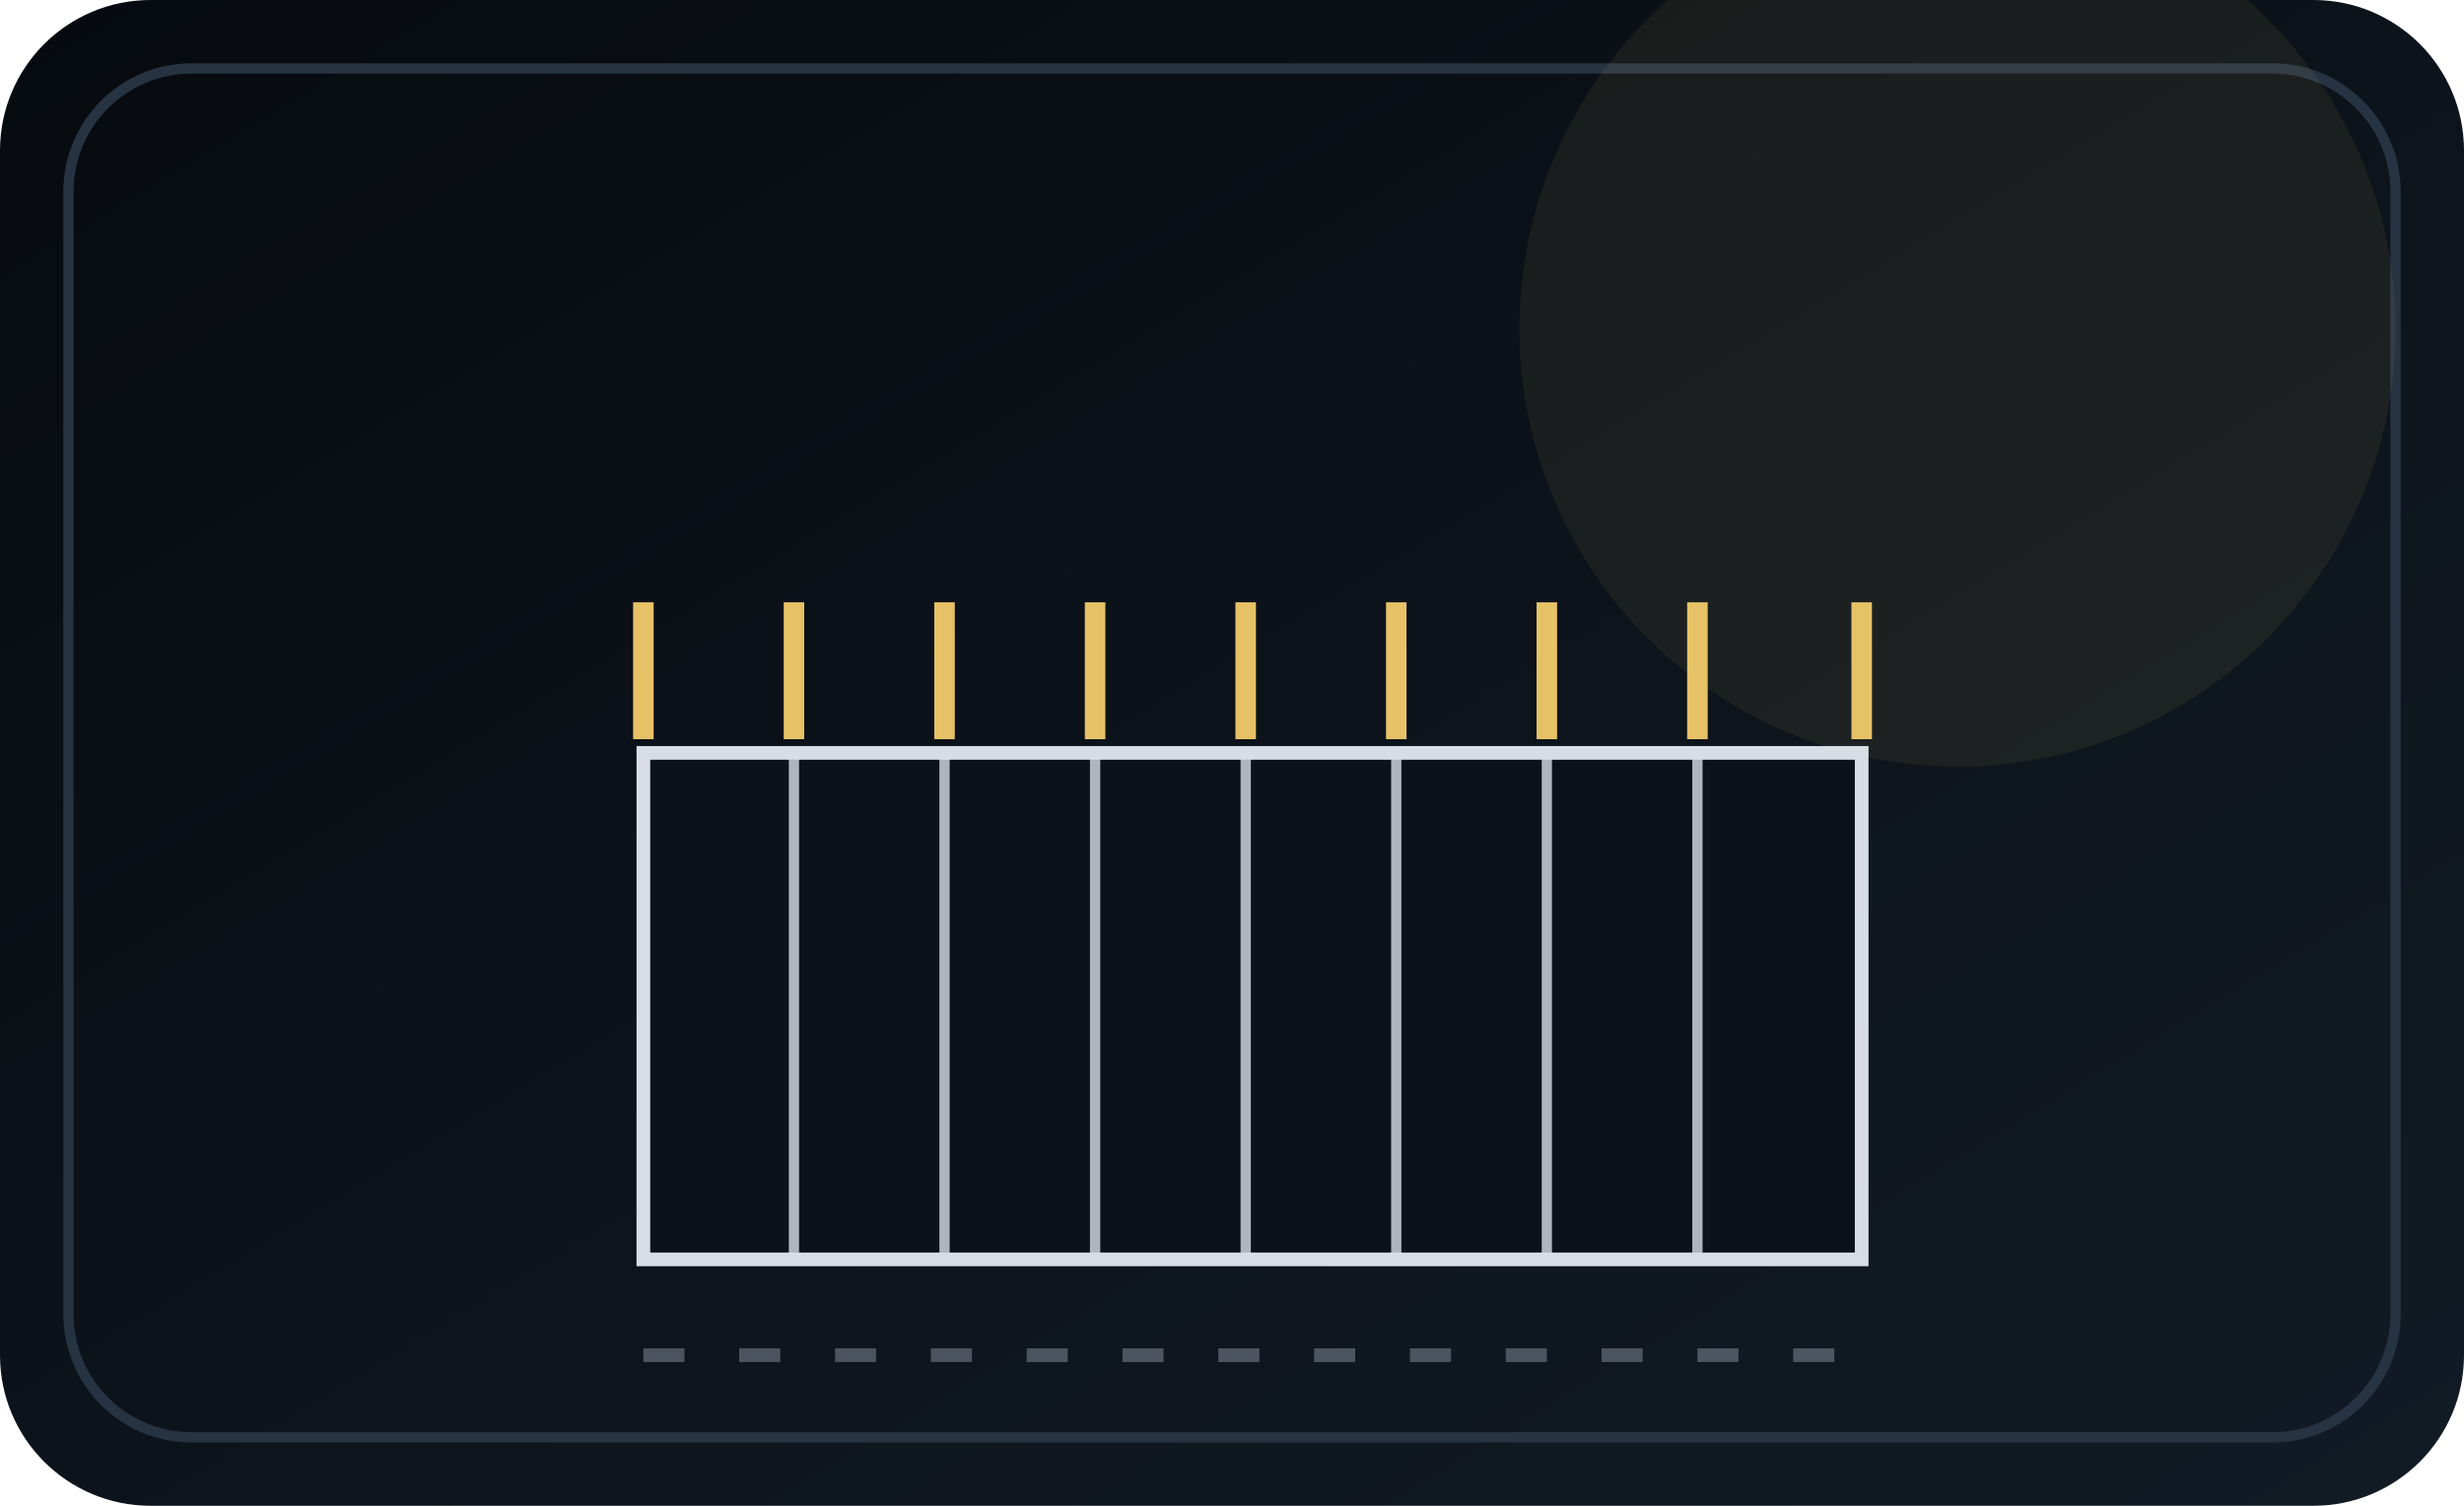
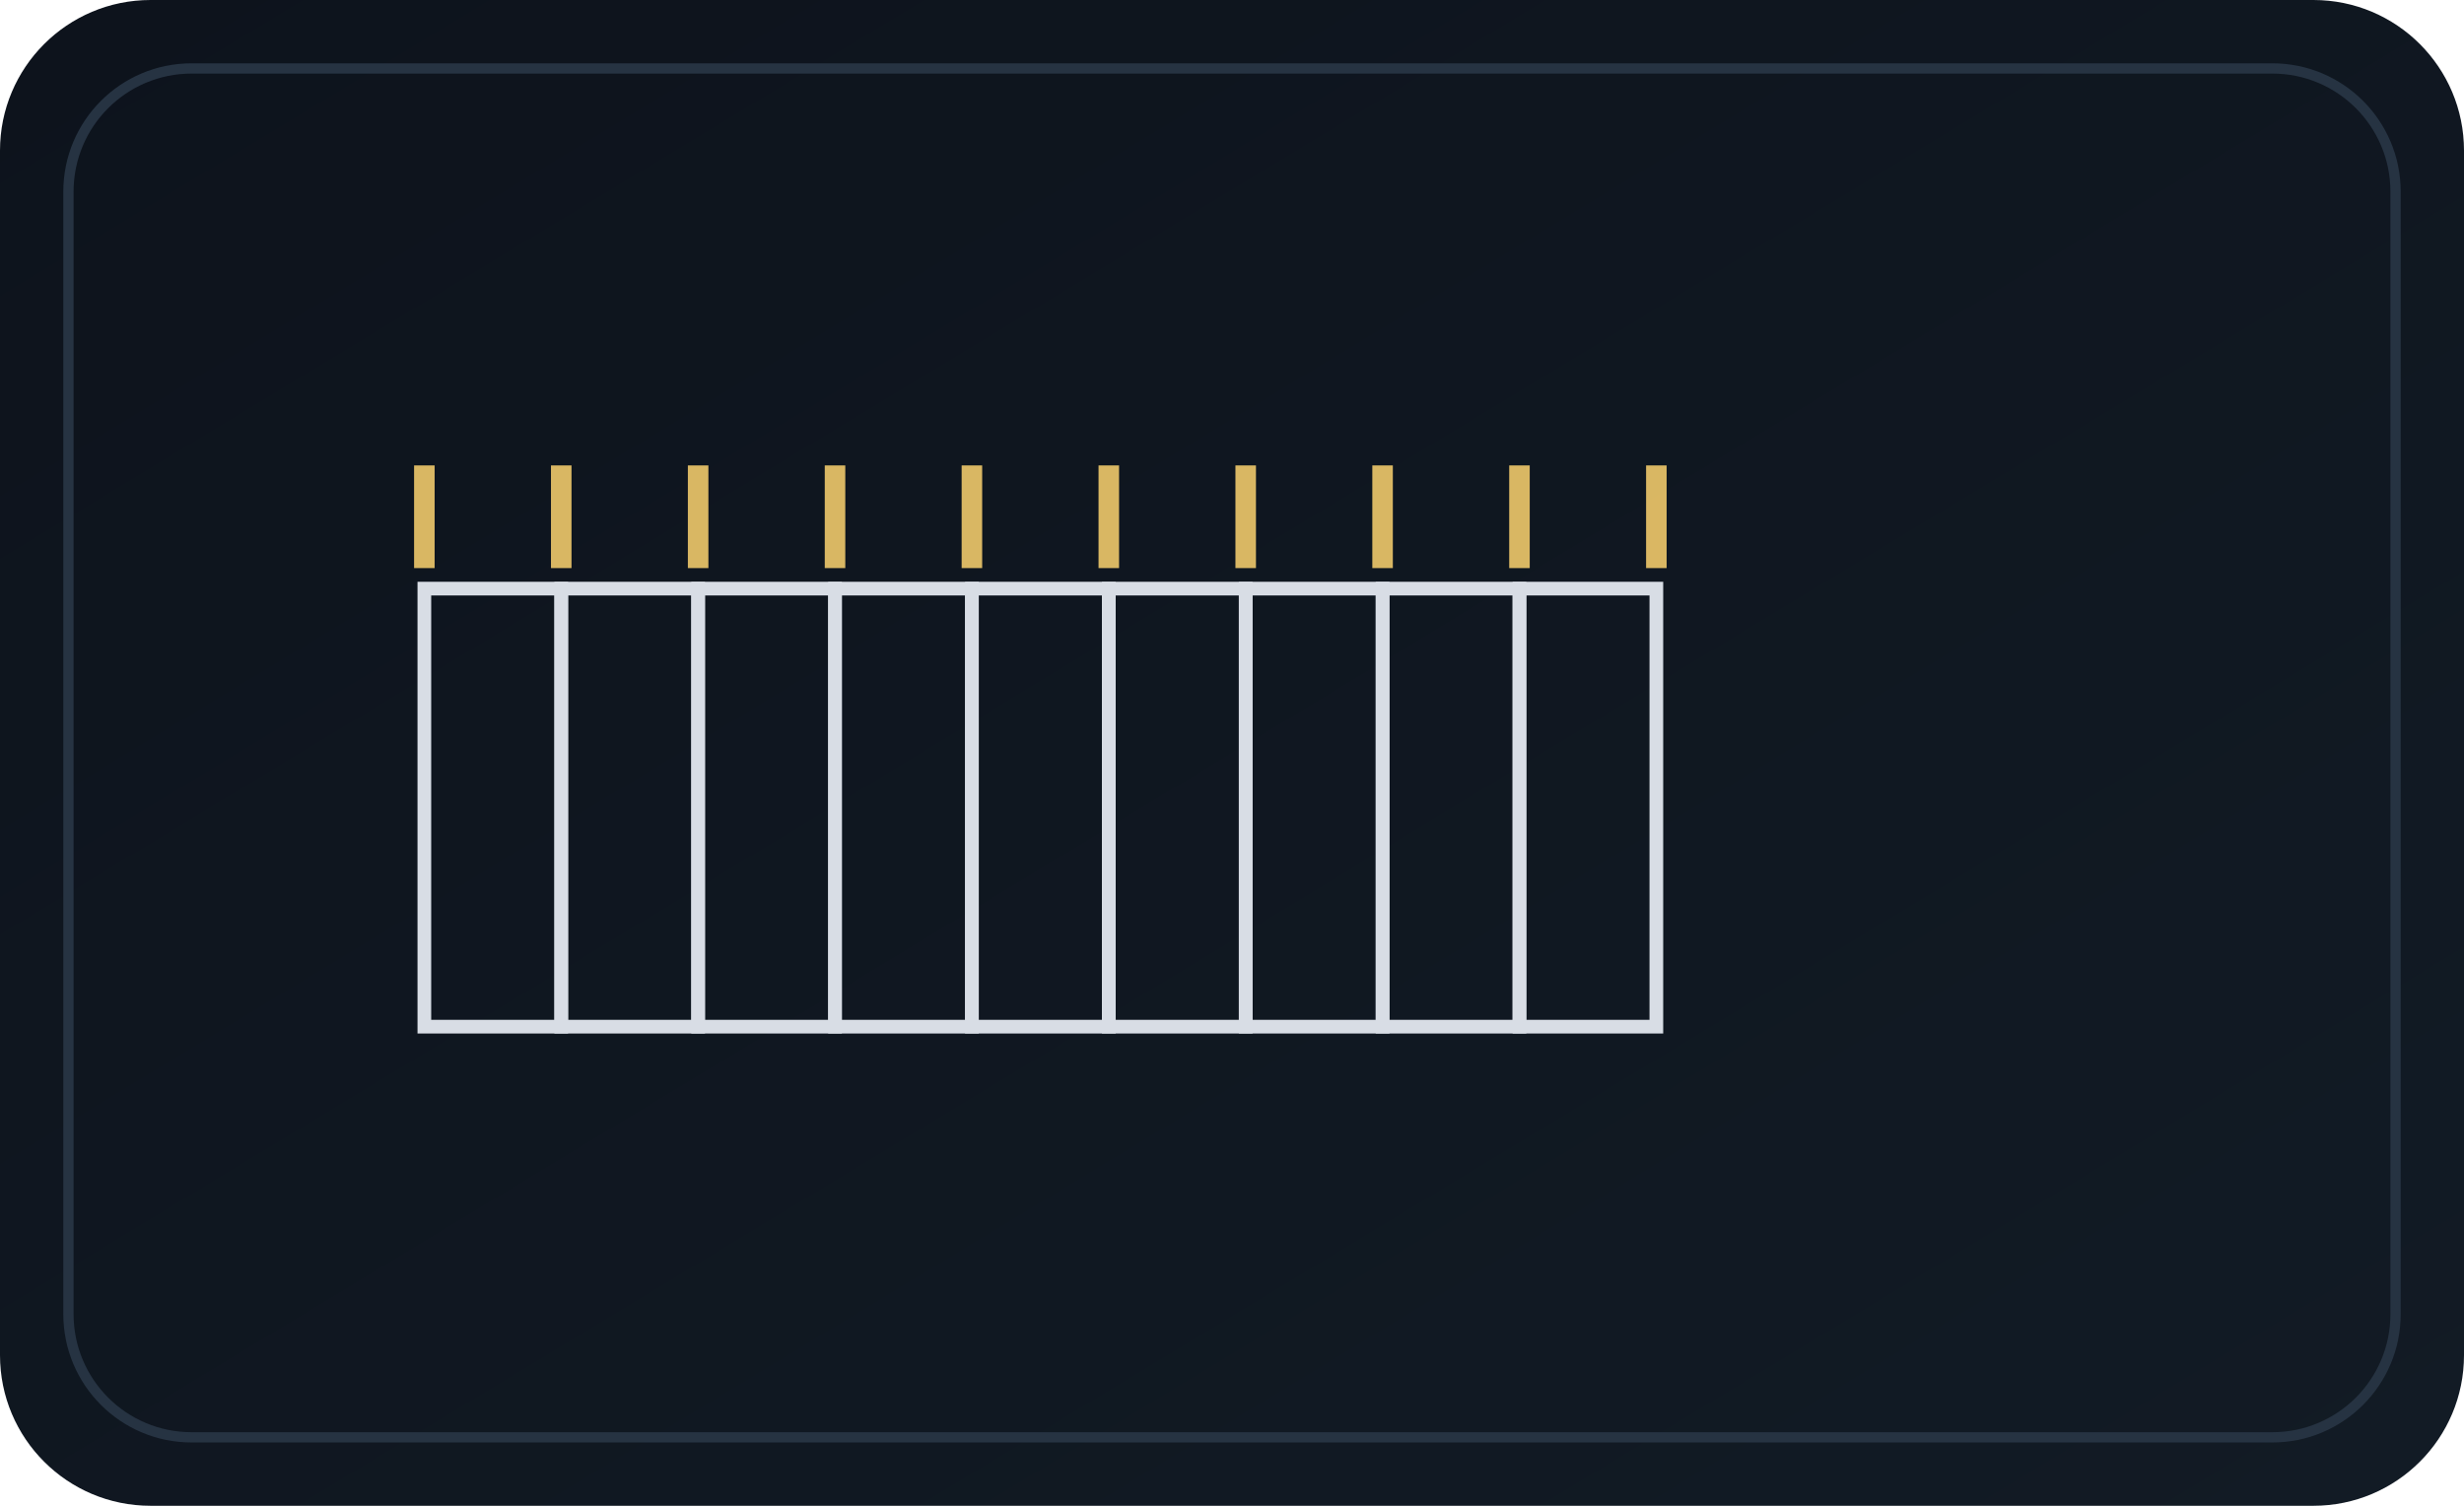
<svg xmlns="http://www.w3.org/2000/svg" width="360" height="220" viewBox="0 0 360 220" role="img">
  <defs>
    <linearGradient id="bg" x1="0" y1="0" x2="1" y2="1">
-       <stop offset="0" stop-color="#070b10" />
+       <stop offset="0" stop-color="#0d131c" />
      <stop offset="1" stop-color="#121b25" />
    </linearGradient>
-     <linearGradient id="wood" x1="0" y1="0" x2="1" y2="1">
-       <stop offset="0" stop-color="#b9823f" />
-       <stop offset="1" stop-color="#4b260f" />
-     </linearGradient>
-     <linearGradient id="metal" x1="0" y1="0" x2="1" y2="1">
-       <stop offset="0" stop-color="#9aa4b1" />
-       <stop offset="1" stop-color="#2b3440" />
-     </linearGradient>
-     <filter id="glow" x="-40%" y="-40%" width="180%" height="180%">
-       <feGaussianBlur stdDeviation="3" result="b" />
+     <filter id="glow" x="-20%" y="-20%" width="140%" height="140%">
+       <feGaussianBlur stdDeviation="3" result="blur" />
      <feMerge>
-         <feMergeNode in="b" />
+         <feMergeNode in="blur" />
        <feMergeNode in="SourceGraphic" />
      </feMerge>
    </filter>
    <marker id="arrow" viewBox="0 0 10 10" refX="8.5" refY="5" markerWidth="7" markerHeight="7" orient="auto-start-reverse">
      <path d="M0 0L10 5L0 10Z" fill="#f0c96a" />
    </marker>
  </defs>
-   <rect width="360" height="220" rx="22" fill="url(#bg)" />
+   <rect width="100%" height="100%" rx="22" fill="url(#bg)" />
  <rect x="10" y="10" width="340" height="200" rx="18" fill="none" stroke="#263342" stroke-width="1.5" />
-   <circle cx="286" cy="48" r="64" fill="#f0c96a" opacity=".07" />
-   <g transform="translate(54 38)">
-     <rect x="40" y="72" width="178" height="74" fill="#0b121a" stroke="#d8dde5" stroke-width="2" />
-     <g stroke="#d8dde5" stroke-width="1.5" opacity=".8">
-       <path d="M62 72v74M84 72v74M106 72v74M128 72v74M150 72v74M172 72v74M194 72v74" />
-     </g>
-     <line x1="40" y1="50" x2="218" y2="50" stroke="#f0c96a" stroke-width="7" stroke-linecap="round" filter="url(#glow)" />
-     <g stroke="#f0c96a" stroke-width="3" opacity=".95">
-       <path d="M40 50v20M62 50v20M84 50v20M106 50v20M128 50v20M150 50v20M172 50v20M194 50v20M218 50v20" />
-     </g>
-     <path d="M40 160h178" stroke="#7d8794" stroke-width="2" opacity=".55" stroke-dasharray="6 8" />
-   </g>
+   <rect x="62" y="86" width="20" height="64" fill="none" stroke="#d8dde5" stroke-width="2" />
+   <rect x="82" y="86" width="20" height="64" fill="none" stroke="#d8dde5" stroke-width="2" />
+   <rect x="102" y="86" width="20" height="64" fill="none" stroke="#d8dde5" stroke-width="2" />
+   <rect x="122" y="86" width="20" height="64" fill="none" stroke="#d8dde5" stroke-width="2" />
+   <rect x="142" y="86" width="20" height="64" fill="none" stroke="#d8dde5" stroke-width="2" />
+   <rect x="162" y="86" width="20" height="64" fill="none" stroke="#d8dde5" stroke-width="2" />
+   <rect x="182" y="86" width="20" height="64" fill="none" stroke="#d8dde5" stroke-width="2" />
+   <rect x="202" y="86" width="20" height="64" fill="none" stroke="#d8dde5" stroke-width="2" />
+   <rect x="222" y="86" width="20" height="64" fill="none" stroke="#d8dde5" stroke-width="2" />
+   <line x1="62" y1="68" x2="242" y2="68" stroke="#f0c96a" stroke-width="6" stroke-linecap="round" filter="url(#glow)" />
+   <line x1="62" y1="68" x2="62" y2="83" stroke="#f0c96a" stroke-width="3" opacity=".9" />
+   <line x1="82" y1="68" x2="82" y2="83" stroke="#f0c96a" stroke-width="3" opacity=".9" />
+   <line x1="102" y1="68" x2="102" y2="83" stroke="#f0c96a" stroke-width="3" opacity=".9" />
+   <line x1="122" y1="68" x2="122" y2="83" stroke="#f0c96a" stroke-width="3" opacity=".9" />
+   <line x1="142" y1="68" x2="142" y2="83" stroke="#f0c96a" stroke-width="3" opacity=".9" />
+   <line x1="162" y1="68" x2="162" y2="83" stroke="#f0c96a" stroke-width="3" opacity=".9" />
+   <line x1="182" y1="68" x2="182" y2="83" stroke="#f0c96a" stroke-width="3" opacity=".9" />
+   <line x1="202" y1="68" x2="202" y2="83" stroke="#f0c96a" stroke-width="3" opacity=".9" />
+   <line x1="222" y1="68" x2="222" y2="83" stroke="#f0c96a" stroke-width="3" opacity=".9" />
+   <line x1="242" y1="68" x2="242" y2="83" stroke="#f0c96a" stroke-width="3" opacity=".9" />
+   <path d="M264 68h46" stroke="#f0c96a" stroke-width="5" stroke-linecap="round" filter="url(#glow)" />
</svg>
